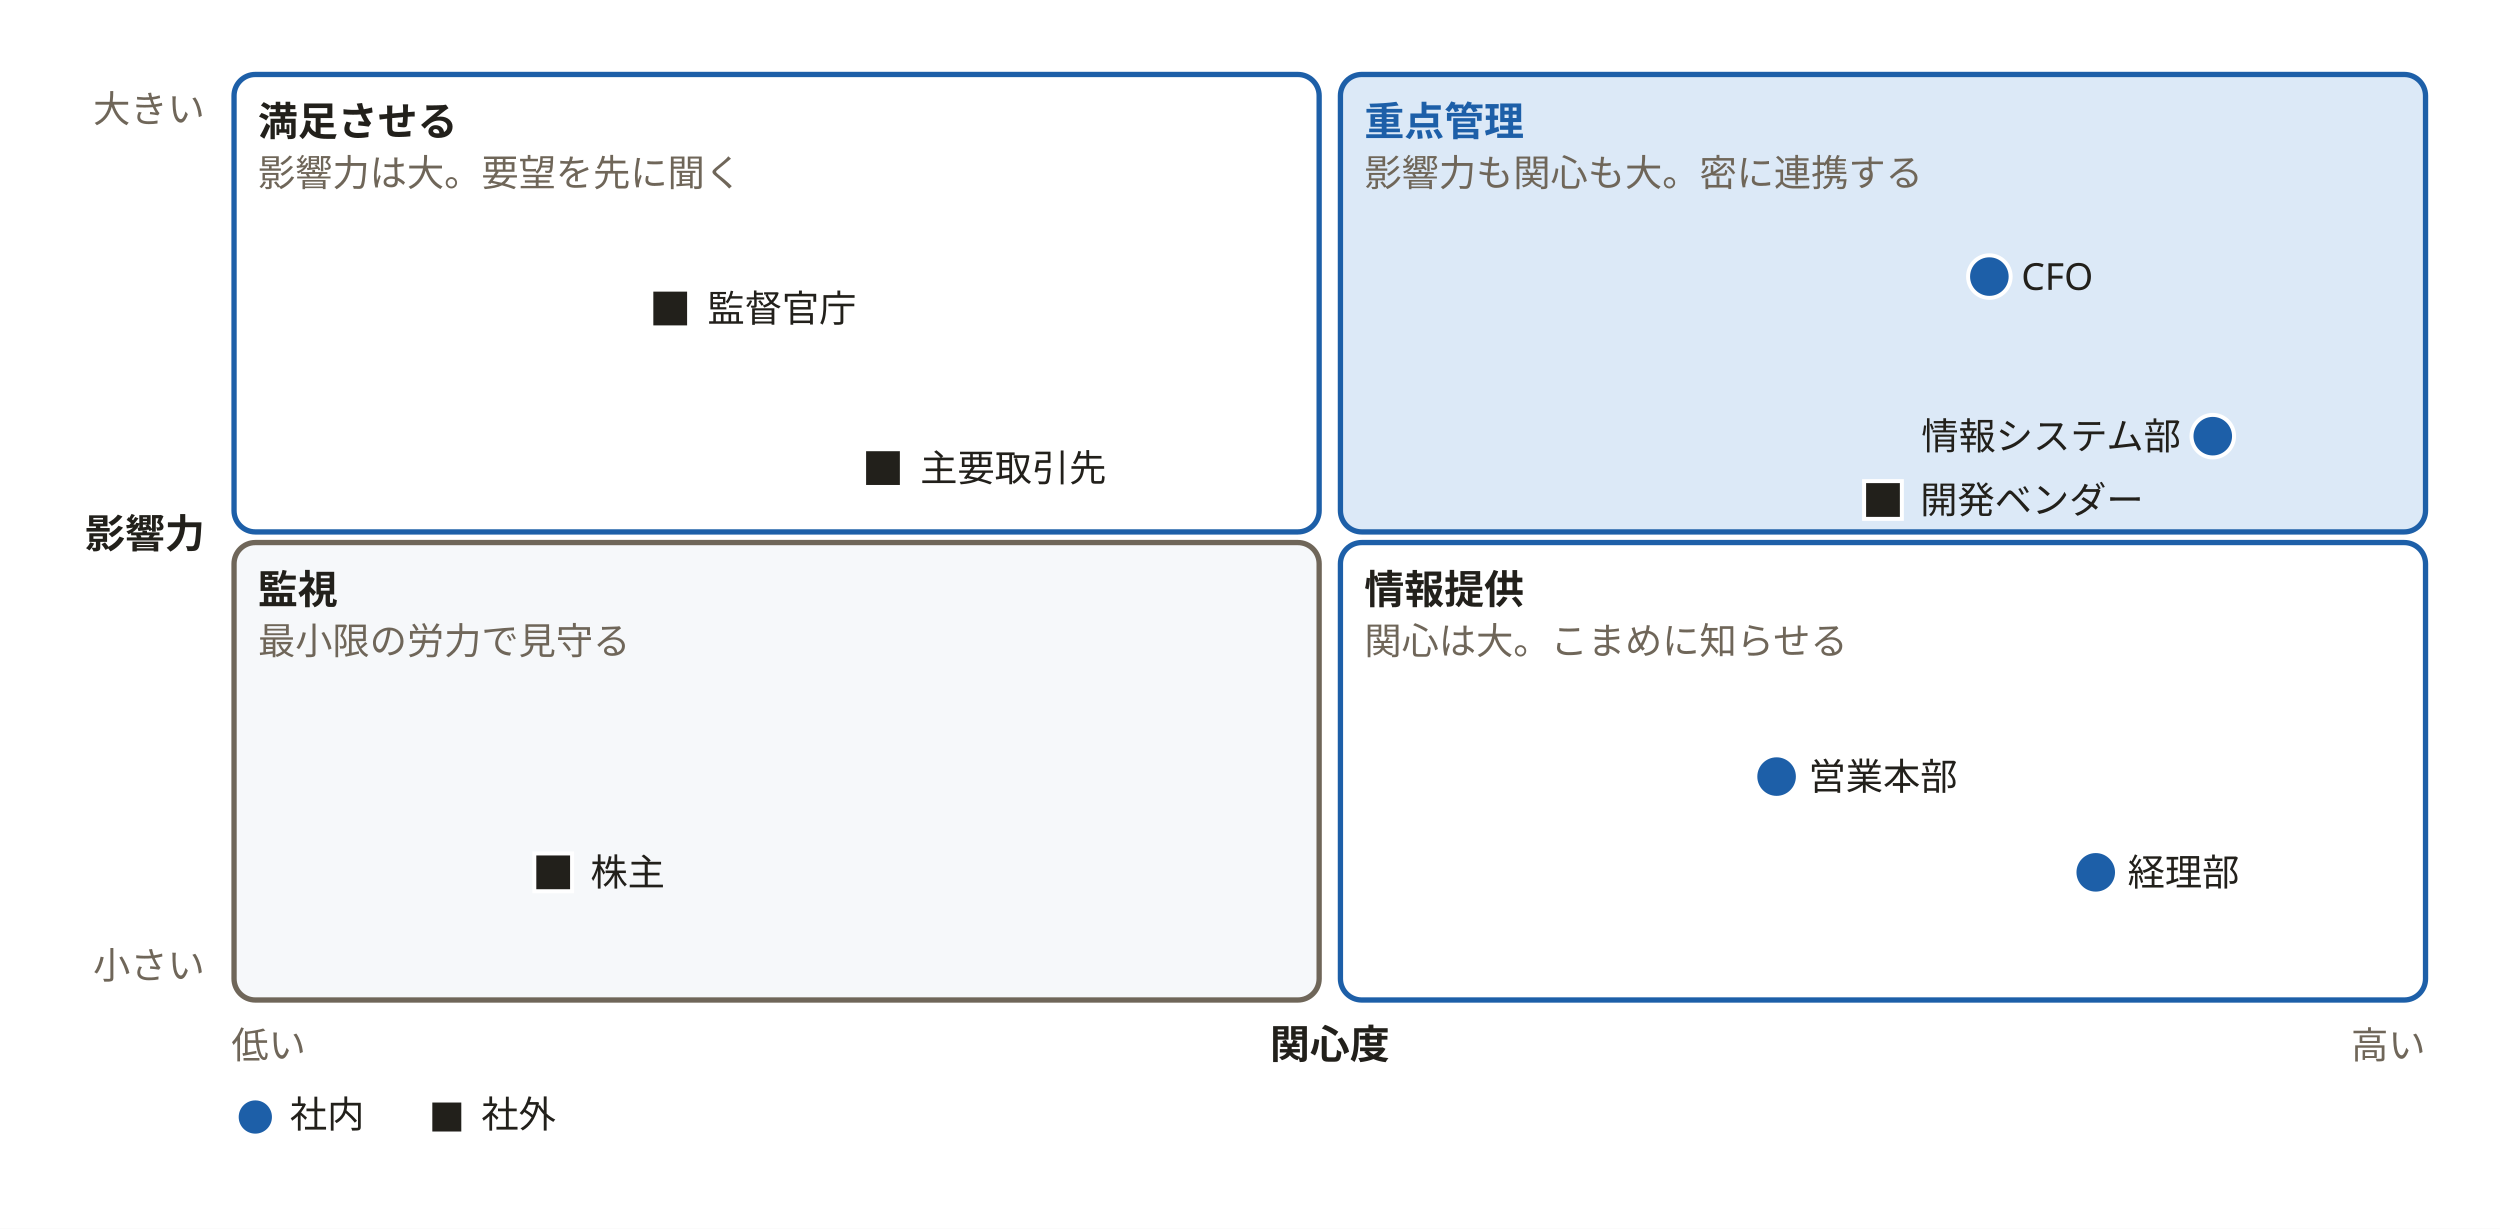
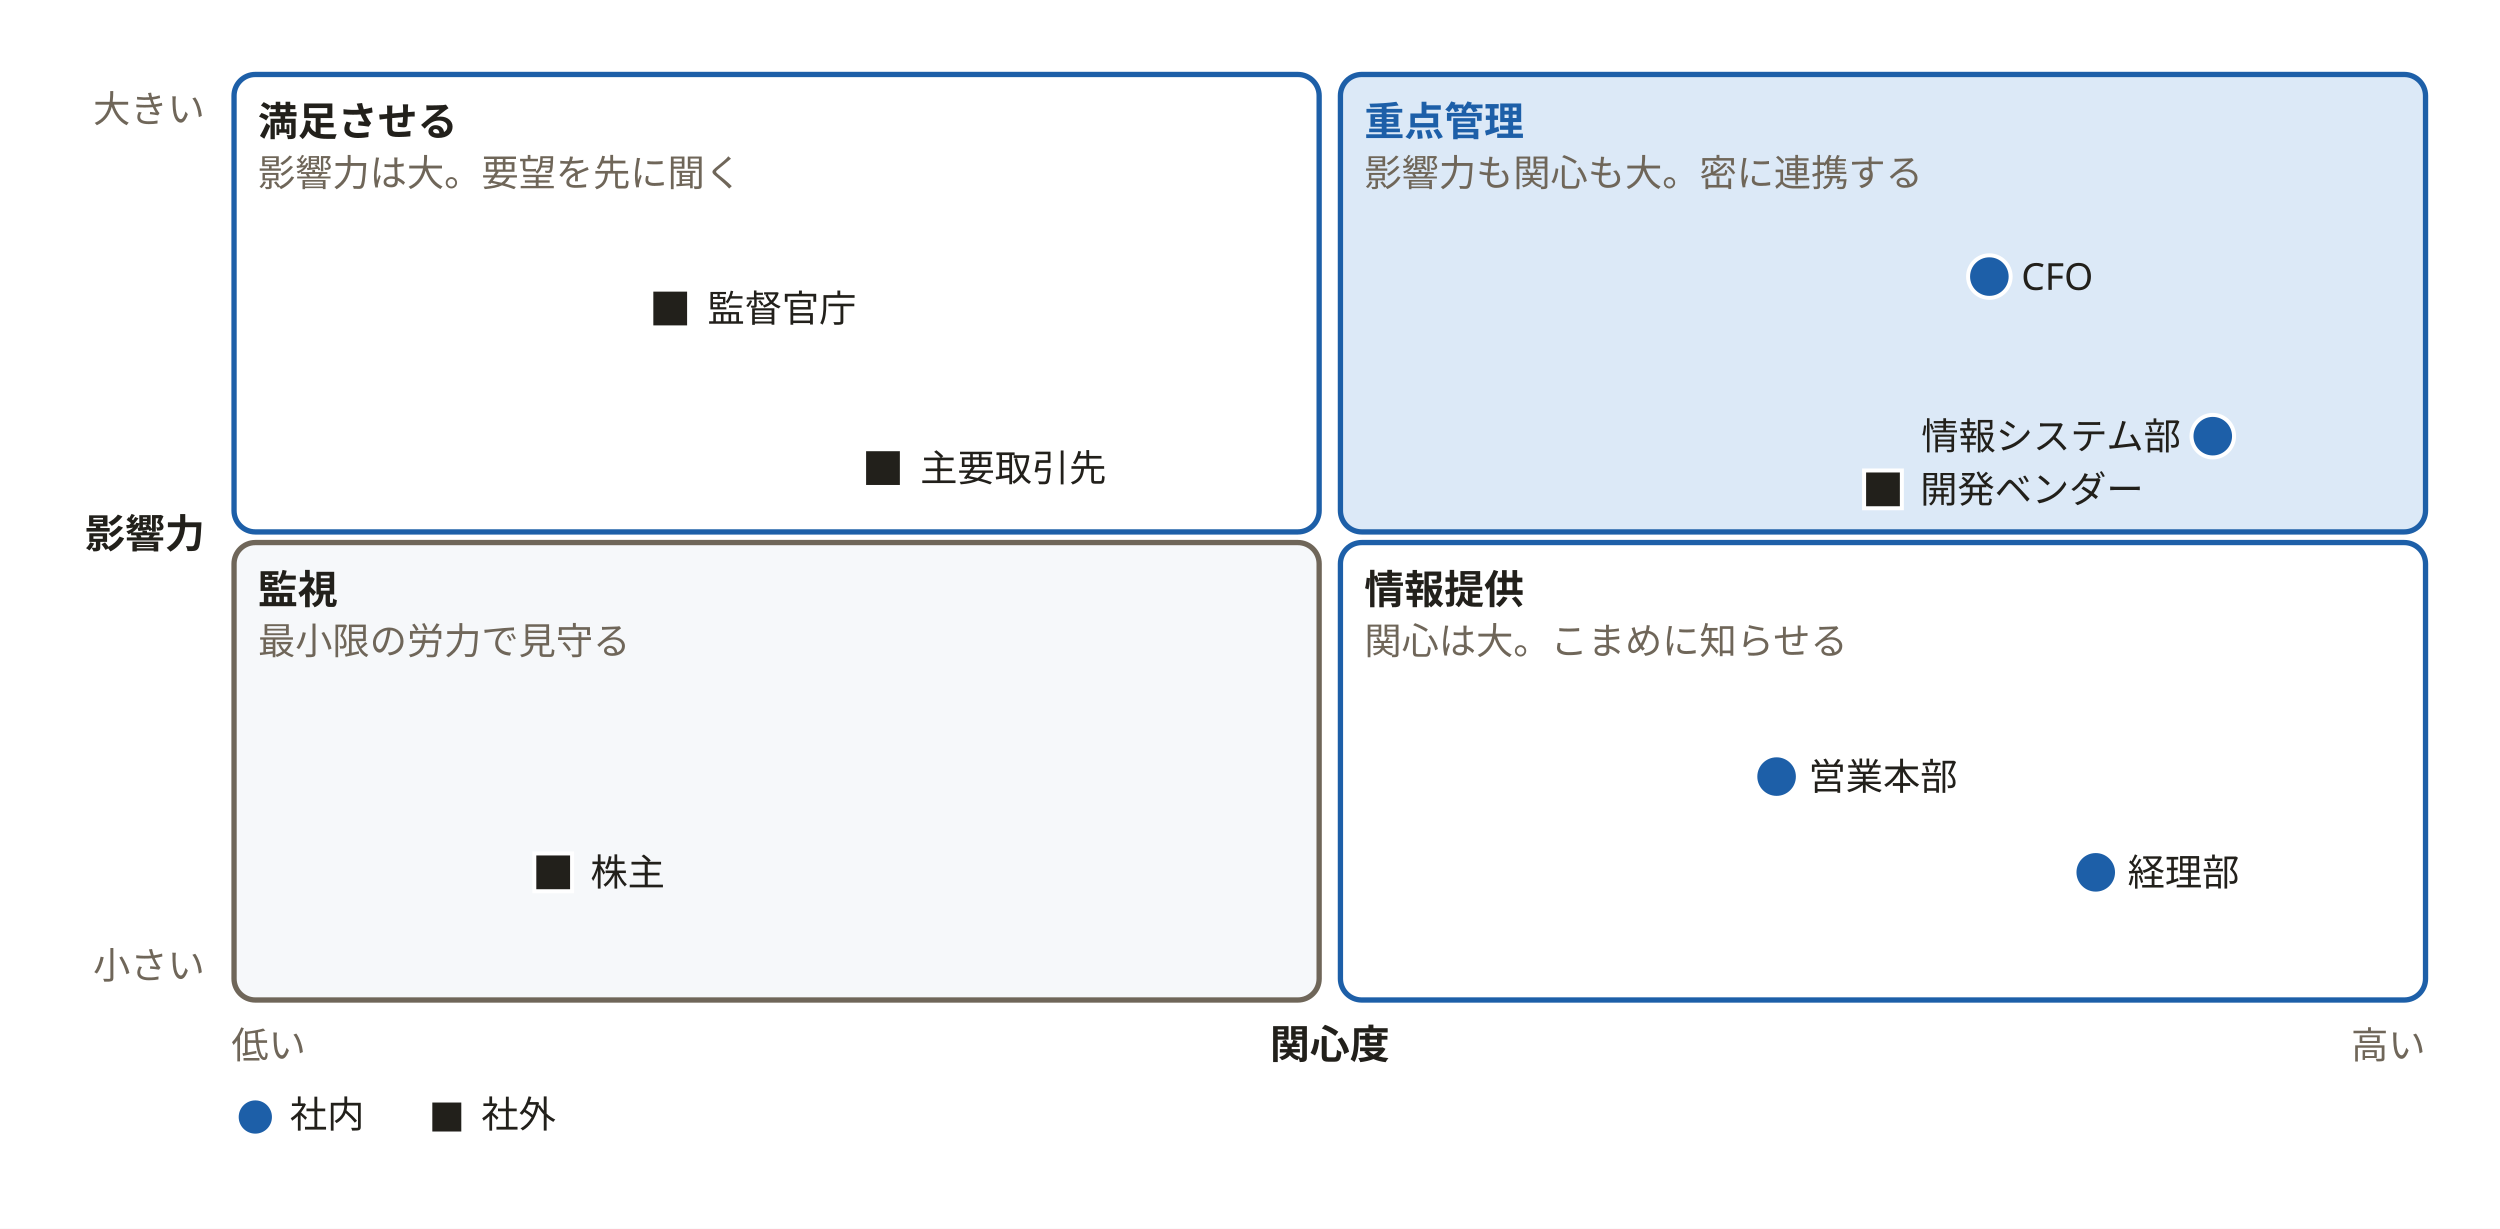
<svg xmlns="http://www.w3.org/2000/svg" width="940" height="462" viewBox="0 0 940 462" role="img" aria-labelledby="svg-title">
  <style>
    text { font-family: 'Hiragino Sans','Hiragino Kaku Gothic ProN','Yu Gothic','YuGothic',Meiryo,'Noto Sans JP',sans-serif; }
    .emoji { font-family: 'Noto Color Emoji','Segoe UI Emoji',sans-serif; }
  </style>
  <rect x="0" y="0" width="940" height="462" fill="#ffffff" />
  <rect x="88" y="28" width="408" height="172" rx="8" fill="#ffffff" stroke="#1d5fa8" stroke-width="2" />
  <rect x="504" y="28" width="408" height="172" rx="8" fill="#dce9f7" stroke="#1d5fa8" stroke-width="2" />
  <rect x="88" y="204" width="408" height="172" rx="8" fill="#f6f8fa" stroke="#6f6659" stroke-width="2" />
  <rect x="504" y="204" width="408" height="172" rx="8" fill="#ffffff" stroke="#1d5fa8" stroke-width="2" />
  <circle cx="748" cy="104" r="8" fill="#1d5fa8" stroke="#ffffff" stroke-width="1.5" />
  <circle cx="832" cy="164" r="8" fill="#1d5fa8" stroke="#ffffff" stroke-width="1.5" />
  <circle cx="668" cy="292" r="8" fill="#1d5fa8" stroke="#ffffff" stroke-width="1.5" />
  <circle cx="788" cy="328" r="8" fill="#1d5fa8" stroke="#ffffff" stroke-width="1.5" />
  <polygon points="244.9,108.9 259.1,108.9 259.1,123.1 244.9,123.1" fill="#22201b" stroke="#ffffff" stroke-width="1.5" />
  <polygon points="324.9,168.9 339.1,168.9 339.1,183.1 324.9,183.1" fill="#22201b" stroke="#ffffff" stroke-width="1.5" />
-   <polygon points="700.9,180.9 715.1,180.9 715.1,195.1 700.9,195.1" fill="#22201b" stroke="#ffffff" stroke-width="1.5" />
+   <polygon points="700.9,176.9 715.1,176.9 715.1,191.1 700.9,191.1" fill="#22201b" stroke="#ffffff" stroke-width="1.5" />
  <polygon points="200.9,320.9 215.1,320.9 215.1,335.1 200.9,335.1" fill="#22201b" stroke="#ffffff" stroke-width="1.5" />
  <circle cx="96" cy="420" r="7" fill="#1d5fa8" stroke="#ffffff" stroke-width="1.5" />
  <polygon points="161.8,413.8 174.2,413.8 174.2,426.2 161.8,426.2" fill="#22201b" stroke="#ffffff" stroke-width="1.5" />
  <text x="97" y="51" font-size="15" font-weight="700" fill="#22201b">満足させる</text>
  <text x="97" y="70" font-size="14" fill="#6f6659">影響力は大。要望を先に聞く</text>
  <text x="513" y="51" font-size="15" font-weight="700" fill="#1d5fa8">重点管理</text>
  <text x="513" y="70" font-size="14" fill="#6f6659">影響力も関心も大。密に連携する</text>
  <text x="97" y="227" font-size="15" font-weight="700" fill="#22201b">監視</text>
  <text x="97" y="246" font-size="14" fill="#6f6659">最小限の労力で見守る</text>
  <text x="513" y="227" font-size="15" font-weight="700" fill="#22201b">情報提供</text>
  <text x="513" y="246" font-size="14" fill="#6f6659">関心は大。こまめに知らせる</text>
  <text x="760" y="109" font-size="14" fill="#22201b">CFO</text>
  <text x="820" y="169" text-anchor="end" font-size="14" fill="#22201b">情報システム部</text>
  <text x="680" y="297" font-size="14" fill="#22201b">営業本部</text>
  <text x="800" y="333" font-size="14" fill="#22201b">経理部</text>
  <text x="266" y="121" font-size="14" fill="#22201b">監督官庁</text>
  <text x="346" y="181" font-size="14" fill="#22201b">主要取引先</text>
-   <text x="722" y="193" font-size="14" fill="#22201b">開発ベンダー</text>
+   <text x="722" y="189" font-size="14" fill="#22201b">開発ベンダー</text>
  <text x="222" y="333" font-size="14" fill="#22201b">株主</text>
  <text x="77" y="46" text-anchor="end" font-size="14" fill="#6f6659">大きい</text>
  <text x="77" y="368" text-anchor="end" font-size="14" fill="#6f6659">小さい</text>
  <text x="77" y="206" text-anchor="end" font-size="15" font-weight="700" fill="#22201b">影響力</text>
  <text x="87" y="398" font-size="14" fill="#6f6659">低い</text>
  <text x="912" y="398" text-anchor="end" font-size="14" fill="#6f6659">高い</text>
  <text x="500" y="398" text-anchor="middle" font-size="15" font-weight="700" fill="#22201b">関心度</text>
  <text x="109" y="424" font-size="14" fill="#22201b">社内</text>
  <text x="181" y="424" font-size="14" fill="#22201b">社外</text>
</svg>
